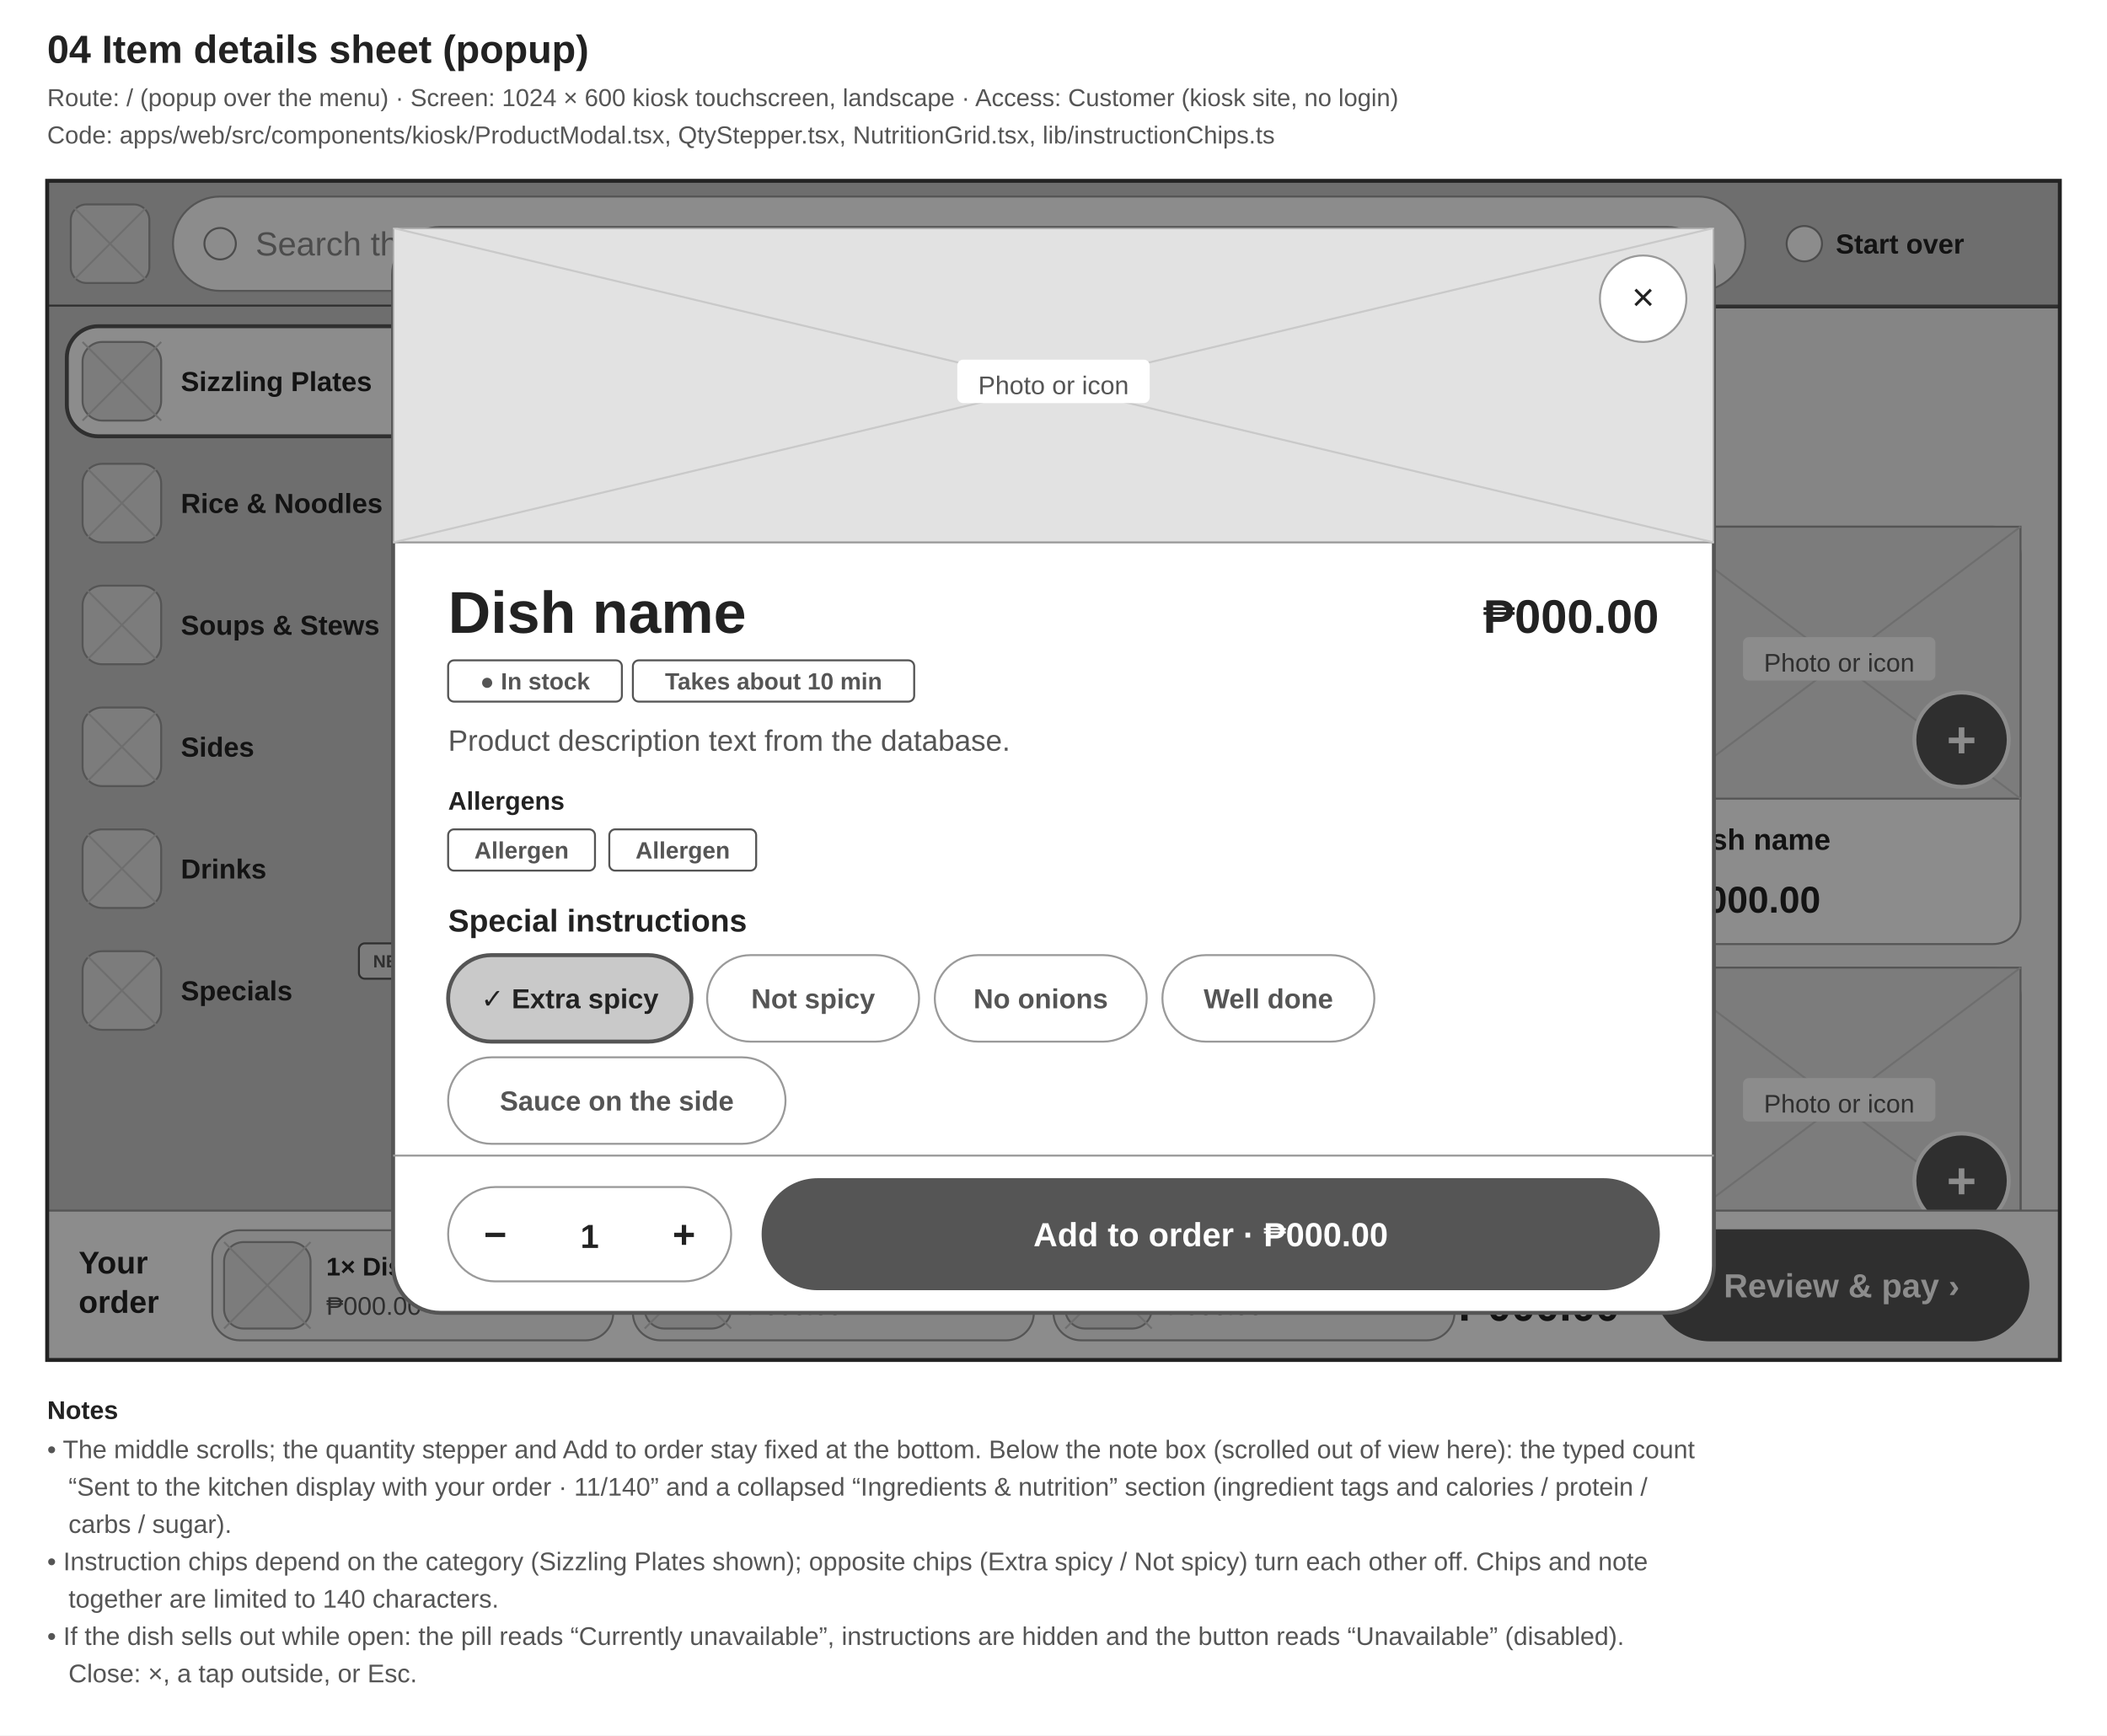
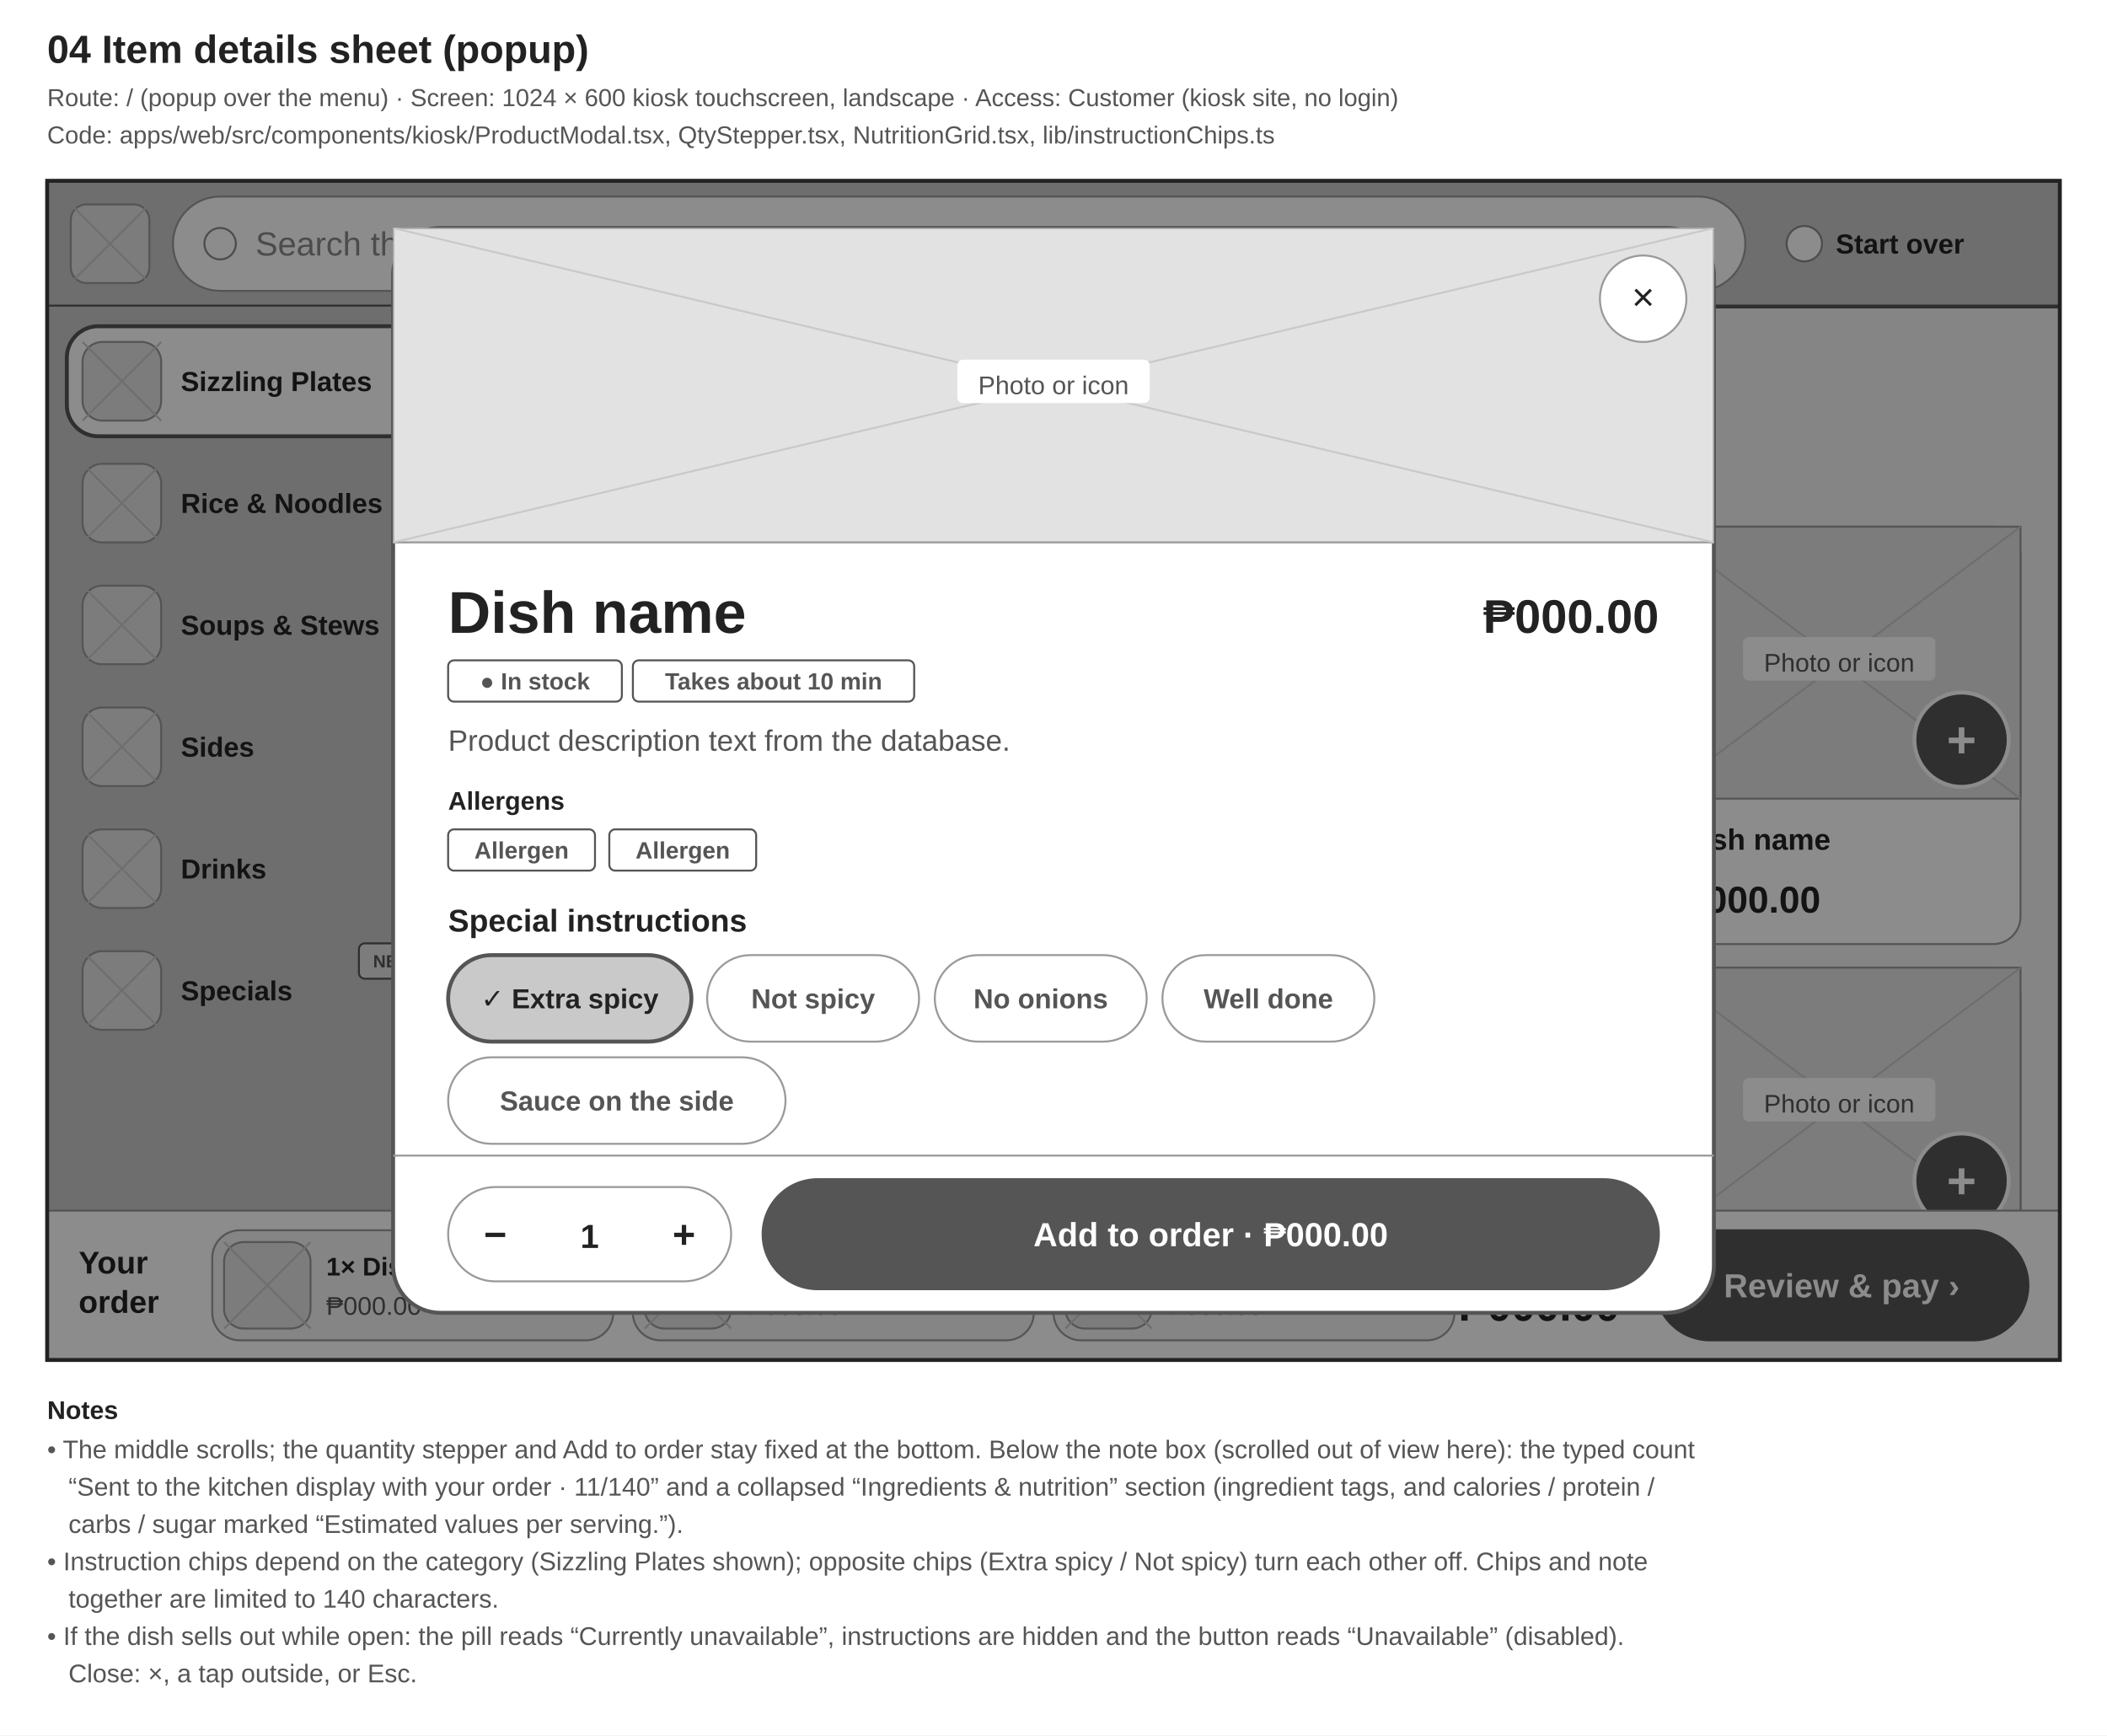
<svg xmlns="http://www.w3.org/2000/svg" width="1072" height="883" viewBox="0 0 1072 883">
  <rect x="0" y="0" width="1072" height="883" fill="#ffffff" />
  <text x="24" y="32" font-family="Arial, Helvetica, sans-serif" font-size="20" font-weight="700" fill="#222222">04  Item details sheet (popup)</text>
  <text x="24" y="54" font-family="Arial, Helvetica, sans-serif" font-size="12.5" fill="#555555">Route: /  (popup over the menu)   ·   Screen: 1024 × 600 kiosk touchscreen, landscape   ·   Access: Customer (kiosk site, no login)</text>
  <text x="24" y="73" font-family="Arial, Helvetica, sans-serif" font-size="12.5" fill="#555555">Code: apps/web/src/components/kiosk/ProductModal.tsx, QtyStepper.tsx, NutritionGrid.tsx, lib/instructionChips.ts</text>
  <text x="24" y="722" font-family="Arial, Helvetica, sans-serif" font-size="13" font-weight="700" fill="#222222">Notes</text>
  <text x="24" y="742" font-family="Arial, Helvetica, sans-serif" font-size="13" fill="#555555" xml:space="preserve">• The middle scrolls; the quantity stepper and Add to order stay fixed at the bottom. Below the note box (scrolled out of view here): the typed count</text>
-   <text x="24" y="761" font-family="Arial, Helvetica, sans-serif" font-size="13" fill="#555555" xml:space="preserve">   “Sent to the kitchen display with your order · 11/140” and a collapsed “Ingredients &amp; nutrition” section (ingredient tags and calories / protein /</text>
-   <text x="24" y="780" font-family="Arial, Helvetica, sans-serif" font-size="13" fill="#555555" xml:space="preserve">   carbs / sugar).</text>
+   <text x="24" y="761" font-family="Arial, Helvetica, sans-serif" font-size="13" fill="#555555" xml:space="preserve">   “Sent to the kitchen display with your order · 11/140” and a collapsed “Ingredients &amp; nutrition” section (ingredient tags, and calories / protein /</text>
+   <text x="24" y="780" font-family="Arial, Helvetica, sans-serif" font-size="13" fill="#555555" xml:space="preserve">   carbs / sugar marked “Estimated values per serving.”).</text>
  <text x="24" y="799" font-family="Arial, Helvetica, sans-serif" font-size="13" fill="#555555" xml:space="preserve">• Instruction chips depend on the category (Sizzling Plates shown); opposite chips (Extra spicy / Not spicy) turn each other off. Chips and note</text>
  <text x="24" y="818" font-family="Arial, Helvetica, sans-serif" font-size="13" fill="#555555" xml:space="preserve">   together are limited to 140 characters.</text>
  <text x="24" y="837" font-family="Arial, Helvetica, sans-serif" font-size="13" fill="#555555" xml:space="preserve">• If the dish sells out while open: the pill reads “Currently unavailable”, instructions are hidden and the button reads “Unavailable” (disabled).</text>
  <text x="24" y="856" font-family="Arial, Helvetica, sans-serif" font-size="13" fill="#555555" xml:space="preserve">   Close: ×, a tap outside, or Esc.</text>
  <g transform="translate(24,92)">
    <clipPath id="frame">
      <rect x="0" y="0" width="1024" height="600" />
    </clipPath>
    <g clip-path="url(#frame)">
      <rect x="0" y="0" width="1024" height="600" fill="#ffffff" />
      <rect x="0" y="0" width="1024" height="64" rx="0" fill="#c9c9c9" stroke="none" />
      <line x1="0" y1="64" x2="1024" y2="64" stroke="#555555" stroke-width="2" />
      <rect x="12" y="12" width="40" height="40" rx="8" fill="#e2e2e2" stroke="#9a9a9a" stroke-width="1" />
      <line x1="12" y1="12" x2="52" y2="52" stroke="#c9c9c9" stroke-width="1" />
      <line x1="52" y1="12" x2="12" y2="52" stroke="#c9c9c9" stroke-width="1" />
      <rect x="64" y="8" width="800" height="48" rx="24" fill="#ffffff" stroke="#9a9a9a" stroke-width="1" />
      <circle cx="88" cy="32" r="8" fill="#ffffff" stroke="#8a8a8a" stroke-width="1" />
      <text x="106" y="38" font-family="Arial, Helvetica, sans-serif" font-size="17" font-weight="400" text-anchor="start" fill="#8a8a8a">Search the menu</text>
      <circle cx="894" cy="32" r="9" fill="#ffffff" stroke="#8a8a8a" stroke-width="1" />
      <text x="910" y="37" font-family="Arial, Helvetica, sans-serif" font-size="14" font-weight="700" text-anchor="start" fill="#222222">Start over</text>
      <rect x="0" y="64" width="208" height="460" rx="0" fill="#c9c9c9" stroke="none" />
      <line x1="208" y1="64" x2="208" y2="524" stroke="#555555" stroke-width="2" />
      <rect x="10" y="74" width="188" height="56" rx="16" fill="#ffffff" stroke="#555555" stroke-width="2" />
      <rect x="18" y="82" width="40" height="40" rx="10" fill="#e2e2e2" stroke="#9a9a9a" stroke-width="1" />
      <line x1="18" y1="82" x2="58" y2="122" stroke="#c9c9c9" stroke-width="1" />
      <line x1="58" y1="82" x2="18" y2="122" stroke="#c9c9c9" stroke-width="1" />
      <text x="68" y="107" font-family="Arial, Helvetica, sans-serif" font-size="14" font-weight="700" text-anchor="start" fill="#222222">Sizzling Plates</text>
      <rect x="18" y="144" width="40" height="40" rx="10" fill="#e2e2e2" stroke="#9a9a9a" stroke-width="1" />
      <line x1="18" y1="144" x2="58" y2="184" stroke="#c9c9c9" stroke-width="1" />
      <line x1="58" y1="144" x2="18" y2="184" stroke="#c9c9c9" stroke-width="1" />
      <text x="68" y="169" font-family="Arial, Helvetica, sans-serif" font-size="14" font-weight="700" text-anchor="start" fill="#222222">Rice &amp; Noodles</text>
      <rect x="18" y="206" width="40" height="40" rx="10" fill="#e2e2e2" stroke="#9a9a9a" stroke-width="1" />
      <line x1="18" y1="206" x2="58" y2="246" stroke="#c9c9c9" stroke-width="1" />
      <line x1="58" y1="206" x2="18" y2="246" stroke="#c9c9c9" stroke-width="1" />
      <text x="68" y="231" font-family="Arial, Helvetica, sans-serif" font-size="14" font-weight="700" text-anchor="start" fill="#222222">Soups &amp; Stews</text>
      <rect x="18" y="268" width="40" height="40" rx="10" fill="#e2e2e2" stroke="#9a9a9a" stroke-width="1" />
      <line x1="18" y1="268" x2="58" y2="308" stroke="#c9c9c9" stroke-width="1" />
      <line x1="58" y1="268" x2="18" y2="308" stroke="#c9c9c9" stroke-width="1" />
      <text x="68" y="293" font-family="Arial, Helvetica, sans-serif" font-size="14" font-weight="700" text-anchor="start" fill="#222222">Sides</text>
      <rect x="18" y="330" width="40" height="40" rx="10" fill="#e2e2e2" stroke="#9a9a9a" stroke-width="1" />
      <line x1="18" y1="330" x2="58" y2="370" stroke="#c9c9c9" stroke-width="1" />
      <line x1="58" y1="330" x2="18" y2="370" stroke="#c9c9c9" stroke-width="1" />
      <text x="68" y="355" font-family="Arial, Helvetica, sans-serif" font-size="14" font-weight="700" text-anchor="start" fill="#222222">Drinks</text>
      <rect x="18" y="392" width="40" height="40" rx="10" fill="#e2e2e2" stroke="#9a9a9a" stroke-width="1" />
      <line x1="18" y1="392" x2="58" y2="432" stroke="#c9c9c9" stroke-width="1" />
      <line x1="58" y1="392" x2="18" y2="432" stroke="#c9c9c9" stroke-width="1" />
      <text x="68" y="417" font-family="Arial, Helvetica, sans-serif" font-size="14" font-weight="700" text-anchor="start" fill="#222222">Specials</text>
      <rect x="158.61" y="388" width="35.39" height="18" rx="3" fill="#e2e2e2" stroke="#555555" stroke-width="1" />
      <text x="176.305" y="400.24" font-family="Arial, Helvetica, sans-serif" font-size="9" font-weight="700" text-anchor="middle" fill="#555555">NEW</text>
      <rect x="210" y="65" width="814" height="459" rx="0" fill="#f3f3f3" stroke="none" />
      <text x="228" y="106" font-family="Arial, Helvetica, sans-serif" font-size="28" font-weight="700" text-anchor="start" fill="#222222">Sizzling Plates</text>
      <text x="481.4" y="106" font-family="Arial, Helvetica, sans-serif" font-size="14" font-weight="400" text-anchor="start" fill="#555555">8 dishes</text>
      <rect x="228" y="120" width="127.76" height="40" rx="20" fill="#555555" stroke="#555555" stroke-width="1" />
      <text x="291.88" y="145.04" font-family="Arial, Helvetica, sans-serif" font-size="14" font-weight="700" text-anchor="middle" fill="#ffffff">Any price  8</text>
      <rect x="363.76" y="120" width="135.74" height="40" rx="20" fill="#ffffff" stroke="#9a9a9a" stroke-width="1" />
      <text x="431.63" y="145.04" font-family="Arial, Helvetica, sans-serif" font-size="14" font-weight="700" text-anchor="middle" fill="#555555">Under ₱100  2</text>
      <rect x="507.5" y="120" width="127.76" height="40" rx="20" fill="#ffffff" stroke="#9a9a9a" stroke-width="1" />
      <text x="571.38" y="145.04" font-family="Arial, Helvetica, sans-serif" font-size="14" font-weight="700" text-anchor="middle" fill="#555555">₱100–₱199  3</text>
      <rect x="643.26" y="120" width="143.72" height="40" rx="20" fill="#ffffff" stroke="#9a9a9a" stroke-width="1" />
      <text x="715.12" y="145.04" font-family="Arial, Helvetica, sans-serif" font-size="14" font-weight="700" text-anchor="middle" fill="#555555">₱200 and up  3</text>
      <clipPath id="clip1">
        <rect x="210" y="65" width="814" height="459" />
      </clipPath>
      <g clip-path="url(#clip1)">
        <rect x="230.0" y="176.0" width="184.5" height="212.375" rx="14" fill="#ffffff" stroke="#9a9a9a" stroke-width="1" />
        <rect x="230.0" y="176.0" width="184.5" height="138.375" rx="0" fill="#e2e2e2" stroke="#9a9a9a" stroke-width="1" />
        <line x1="230.0" y1="176.0" x2="414.5" y2="314.375" stroke="#c9c9c9" stroke-width="1" />
        <line x1="414.5" y1="176.0" x2="230.0" y2="314.375" stroke="#c9c9c9" stroke-width="1" />
        <rect x="273.31" y="232.188" width="97.88" height="22.1" rx="3" fill="#ffffff" stroke="none" stroke-width="1" />
        <text x="322.25" y="249.738" font-family="Arial, Helvetica, sans-serif" font-size="13" font-weight="400" text-anchor="middle" fill="#555555">Photo or icon</text>
        <circle cx="384.5" cy="284.375" r="24" fill="#555555" stroke="#ffffff" stroke-width="2" />
        <text x="384.5" y="293.375" font-family="Arial, Helvetica, sans-serif" font-size="26" font-weight="700" text-anchor="middle" fill="#ffffff">+</text>
        <text x="242.0" y="340.375" font-family="Arial, Helvetica, sans-serif" font-size="15" font-weight="700" text-anchor="start" fill="#222222">Dish name</text>
        <text x="242.0" y="372.375" font-family="Arial, Helvetica, sans-serif" font-size="19" font-weight="700" text-anchor="start" fill="#222222">₱000.00</text>
        <rect x="426.5" y="176.0" width="184.5" height="212.375" rx="14" fill="#ffffff" stroke="#9a9a9a" stroke-width="1" />
        <rect x="426.5" y="176.0" width="184.5" height="138.375" rx="0" fill="#e2e2e2" stroke="#9a9a9a" stroke-width="1" />
        <line x1="426.5" y1="176.0" x2="611.0" y2="314.375" stroke="#c9c9c9" stroke-width="1" />
        <line x1="611.0" y1="176.0" x2="426.5" y2="314.375" stroke="#c9c9c9" stroke-width="1" />
        <rect x="469.81" y="232.188" width="97.88" height="22.1" rx="3" fill="#ffffff" stroke="none" stroke-width="1" />
        <text x="518.75" y="249.738" font-family="Arial, Helvetica, sans-serif" font-size="13" font-weight="400" text-anchor="middle" fill="#555555">Photo or icon</text>
        <circle cx="581.0" cy="284.375" r="24" fill="#555555" stroke="#ffffff" stroke-width="2" />
        <text x="581.0" y="293.375" font-family="Arial, Helvetica, sans-serif" font-size="26" font-weight="700" text-anchor="middle" fill="#ffffff">+</text>
        <text x="438.5" y="340.375" font-family="Arial, Helvetica, sans-serif" font-size="15" font-weight="700" text-anchor="start" fill="#222222">Dish name</text>
        <text x="438.5" y="372.375" font-family="Arial, Helvetica, sans-serif" font-size="19" font-weight="700" text-anchor="start" fill="#222222">₱000.00</text>
        <rect x="623.0" y="176.0" width="184.5" height="212.375" rx="14" fill="#ffffff" stroke="#9a9a9a" stroke-width="1" />
        <rect x="623.0" y="176.0" width="184.5" height="138.375" rx="0" fill="#e2e2e2" stroke="#9a9a9a" stroke-width="1" />
        <line x1="623.0" y1="176.0" x2="807.5" y2="314.375" stroke="#c9c9c9" stroke-width="1" />
        <line x1="807.5" y1="176.0" x2="623.0" y2="314.375" stroke="#c9c9c9" stroke-width="1" />
        <rect x="666.31" y="232.188" width="97.88" height="22.1" rx="3" fill="#ffffff" stroke="none" stroke-width="1" />
        <text x="715.25" y="249.738" font-family="Arial, Helvetica, sans-serif" font-size="13" font-weight="400" text-anchor="middle" fill="#555555">Photo or icon</text>
        <rect x="623.0" y="286.375" width="184.5" height="28" rx="0" fill="#555555" stroke="none" />
        <text x="715.25" y="305.375" font-family="Arial, Helvetica, sans-serif" font-size="13" font-weight="700" text-anchor="middle" fill="#ffffff">SOLD OUT</text>
        <text x="635.0" y="340.375" font-family="Arial, Helvetica, sans-serif" font-size="15" font-weight="700" text-anchor="start" fill="#8a8a8a">Dish name</text>
        <text x="635.0" y="372.375" font-family="Arial, Helvetica, sans-serif" font-size="19" font-weight="700" text-anchor="start" fill="#8a8a8a">₱000.00</text>
        <rect x="623.0" y="176.0" width="184.5" height="212.375" rx="14" fill="#ffffff" stroke="none" fill-opacity="0.35" />
        <rect x="819.5" y="176.0" width="184.5" height="212.375" rx="14" fill="#ffffff" stroke="#9a9a9a" stroke-width="1" />
        <rect x="819.5" y="176.0" width="184.5" height="138.375" rx="0" fill="#e2e2e2" stroke="#9a9a9a" stroke-width="1" />
        <line x1="819.5" y1="176.0" x2="1004.0" y2="314.375" stroke="#c9c9c9" stroke-width="1" />
        <line x1="1004.0" y1="176.0" x2="819.5" y2="314.375" stroke="#c9c9c9" stroke-width="1" />
        <rect x="862.81" y="232.188" width="97.88" height="22.1" rx="3" fill="#ffffff" stroke="none" stroke-width="1" />
        <text x="911.75" y="249.738" font-family="Arial, Helvetica, sans-serif" font-size="13" font-weight="400" text-anchor="middle" fill="#555555">Photo or icon</text>
        <circle cx="974.0" cy="284.375" r="24" fill="#555555" stroke="#ffffff" stroke-width="2" />
        <text x="974.0" y="293.375" font-family="Arial, Helvetica, sans-serif" font-size="26" font-weight="700" text-anchor="middle" fill="#ffffff">+</text>
        <text x="831.5" y="340.375" font-family="Arial, Helvetica, sans-serif" font-size="15" font-weight="700" text-anchor="start" fill="#222222">Dish name</text>
        <text x="831.5" y="372.375" font-family="Arial, Helvetica, sans-serif" font-size="19" font-weight="700" text-anchor="start" fill="#222222">₱000.00</text>
        <rect x="230.0" y="400.375" width="184.5" height="212.375" rx="14" fill="#ffffff" stroke="#9a9a9a" stroke-width="1" />
        <rect x="230.0" y="400.375" width="184.5" height="138.375" rx="0" fill="#e2e2e2" stroke="#9a9a9a" stroke-width="1" />
        <line x1="230.0" y1="400.375" x2="414.5" y2="538.75" stroke="#c9c9c9" stroke-width="1" />
        <line x1="414.5" y1="400.375" x2="230.0" y2="538.75" stroke="#c9c9c9" stroke-width="1" />
        <rect x="273.31" y="456.562" width="97.88" height="22.1" rx="3" fill="#ffffff" stroke="none" stroke-width="1" />
        <text x="322.25" y="474.113" font-family="Arial, Helvetica, sans-serif" font-size="13" font-weight="400" text-anchor="middle" fill="#555555">Photo or icon</text>
        <circle cx="384.5" cy="508.75" r="24" fill="#555555" stroke="#ffffff" stroke-width="2" />
        <text x="384.5" y="517.75" font-family="Arial, Helvetica, sans-serif" font-size="26" font-weight="700" text-anchor="middle" fill="#ffffff">+</text>
        <text x="242.0" y="564.75" font-family="Arial, Helvetica, sans-serif" font-size="15" font-weight="700" text-anchor="start" fill="#222222">Dish name</text>
        <text x="242.0" y="596.75" font-family="Arial, Helvetica, sans-serif" font-size="19" font-weight="700" text-anchor="start" fill="#222222">₱000.00</text>
        <rect x="426.5" y="400.375" width="184.5" height="212.375" rx="14" fill="#ffffff" stroke="#9a9a9a" stroke-width="1" />
        <rect x="426.5" y="400.375" width="184.5" height="138.375" rx="0" fill="#e2e2e2" stroke="#9a9a9a" stroke-width="1" />
        <line x1="426.5" y1="400.375" x2="611.0" y2="538.75" stroke="#c9c9c9" stroke-width="1" />
        <line x1="611.0" y1="400.375" x2="426.5" y2="538.75" stroke="#c9c9c9" stroke-width="1" />
        <rect x="469.81" y="456.562" width="97.88" height="22.1" rx="3" fill="#ffffff" stroke="none" stroke-width="1" />
        <text x="518.75" y="474.113" font-family="Arial, Helvetica, sans-serif" font-size="13" font-weight="400" text-anchor="middle" fill="#555555">Photo or icon</text>
        <circle cx="581.0" cy="508.75" r="24" fill="#555555" stroke="#ffffff" stroke-width="2" />
        <text x="581.0" y="517.75" font-family="Arial, Helvetica, sans-serif" font-size="26" font-weight="700" text-anchor="middle" fill="#ffffff">+</text>
        <text x="438.5" y="564.75" font-family="Arial, Helvetica, sans-serif" font-size="15" font-weight="700" text-anchor="start" fill="#222222">Dish name</text>
        <text x="438.5" y="596.75" font-family="Arial, Helvetica, sans-serif" font-size="19" font-weight="700" text-anchor="start" fill="#222222">₱000.00</text>
        <rect x="623.0" y="400.375" width="184.5" height="212.375" rx="14" fill="#ffffff" stroke="#9a9a9a" stroke-width="1" />
        <rect x="623.0" y="400.375" width="184.5" height="138.375" rx="0" fill="#e2e2e2" stroke="#9a9a9a" stroke-width="1" />
        <line x1="623.0" y1="400.375" x2="807.5" y2="538.75" stroke="#c9c9c9" stroke-width="1" />
        <line x1="807.5" y1="400.375" x2="623.0" y2="538.75" stroke="#c9c9c9" stroke-width="1" />
        <rect x="666.31" y="456.562" width="97.88" height="22.1" rx="3" fill="#ffffff" stroke="none" stroke-width="1" />
        <text x="715.25" y="474.113" font-family="Arial, Helvetica, sans-serif" font-size="13" font-weight="400" text-anchor="middle" fill="#555555">Photo or icon</text>
        <circle cx="777.5" cy="508.75" r="24" fill="#555555" stroke="#ffffff" stroke-width="2" />
        <text x="777.5" y="517.75" font-family="Arial, Helvetica, sans-serif" font-size="26" font-weight="700" text-anchor="middle" fill="#ffffff">+</text>
        <text x="635.0" y="564.75" font-family="Arial, Helvetica, sans-serif" font-size="15" font-weight="700" text-anchor="start" fill="#222222">Dish name</text>
        <text x="635.0" y="596.75" font-family="Arial, Helvetica, sans-serif" font-size="19" font-weight="700" text-anchor="start" fill="#222222">₱000.00</text>
        <rect x="819.5" y="400.375" width="184.5" height="212.375" rx="14" fill="#ffffff" stroke="#9a9a9a" stroke-width="1" />
        <rect x="819.5" y="400.375" width="184.5" height="138.375" rx="0" fill="#e2e2e2" stroke="#9a9a9a" stroke-width="1" />
        <line x1="819.5" y1="400.375" x2="1004.0" y2="538.75" stroke="#c9c9c9" stroke-width="1" />
        <line x1="1004.0" y1="400.375" x2="819.5" y2="538.75" stroke="#c9c9c9" stroke-width="1" />
        <rect x="862.81" y="456.562" width="97.88" height="22.1" rx="3" fill="#ffffff" stroke="none" stroke-width="1" />
        <text x="911.75" y="474.113" font-family="Arial, Helvetica, sans-serif" font-size="13" font-weight="400" text-anchor="middle" fill="#555555">Photo or icon</text>
        <circle cx="974.0" cy="508.75" r="24" fill="#555555" stroke="#ffffff" stroke-width="2" />
        <text x="974.0" y="517.75" font-family="Arial, Helvetica, sans-serif" font-size="26" font-weight="700" text-anchor="middle" fill="#ffffff">+</text>
        <text x="831.5" y="564.75" font-family="Arial, Helvetica, sans-serif" font-size="15" font-weight="700" text-anchor="start" fill="#222222">Dish name</text>
        <text x="831.5" y="596.75" font-family="Arial, Helvetica, sans-serif" font-size="19" font-weight="700" text-anchor="start" fill="#222222">₱000.00</text>
      </g>
      <rect x="0" y="524" width="1024" height="76" rx="0" fill="#ffffff" stroke="none" />
      <line x1="0" y1="524" x2="1024" y2="524" stroke="#9a9a9a" stroke-width="1" />
      <text x="16" y="556" font-family="Arial, Helvetica, sans-serif" font-size="16" font-weight="700" text-anchor="start" fill="#222222">Your</text>
      <text x="16" y="576" font-family="Arial, Helvetica, sans-serif" font-size="16" font-weight="700" text-anchor="start" fill="#222222">order</text>
      <clipPath id="clip2">
        <rect x="80" y="526" width="640" height="72" />
      </clipPath>
      <g clip-path="url(#clip2)">
        <rect x="84" y="534" width="204" height="56" rx="14" fill="#f3f3f3" stroke="#9a9a9a" stroke-width="1" />
        <rect x="90" y="540" width="44" height="44" rx="10" fill="#e2e2e2" stroke="#9a9a9a" stroke-width="1" />
        <line x1="90" y1="540" x2="134" y2="584" stroke="#c9c9c9" stroke-width="1" />
        <line x1="134" y1="540" x2="90" y2="584" stroke="#c9c9c9" stroke-width="1" />
        <text x="142" y="557" font-family="Arial, Helvetica, sans-serif" font-size="13" font-weight="700" text-anchor="start" fill="#222222">1× Dish name</text>
        <text x="142" y="577" font-family="Arial, Helvetica, sans-serif" font-size="13" font-weight="400" text-anchor="start" fill="#555555">₱000.00</text>
        <rect x="298" y="534" width="204" height="56" rx="14" fill="#f3f3f3" stroke="#9a9a9a" stroke-width="1" />
        <rect x="304" y="540" width="44" height="44" rx="10" fill="#e2e2e2" stroke="#9a9a9a" stroke-width="1" />
        <line x1="304" y1="540" x2="348" y2="584" stroke="#c9c9c9" stroke-width="1" />
        <line x1="348" y1="540" x2="304" y2="584" stroke="#c9c9c9" stroke-width="1" />
        <text x="356" y="557" font-family="Arial, Helvetica, sans-serif" font-size="13" font-weight="700" text-anchor="start" fill="#222222">2× Dish name</text>
        <text x="356" y="577" font-family="Arial, Helvetica, sans-serif" font-size="13" font-weight="400" text-anchor="start" fill="#555555">₱000.00</text>
        <rect x="512" y="534" width="204" height="56" rx="14" fill="#f3f3f3" stroke="#9a9a9a" stroke-width="1" />
        <rect x="518" y="540" width="44" height="44" rx="10" fill="#e2e2e2" stroke="#9a9a9a" stroke-width="1" />
        <line x1="518" y1="540" x2="562" y2="584" stroke="#c9c9c9" stroke-width="1" />
        <line x1="562" y1="540" x2="518" y2="584" stroke="#c9c9c9" stroke-width="1" />
        <text x="570" y="557" font-family="Arial, Helvetica, sans-serif" font-size="13" font-weight="700" text-anchor="start" fill="#222222">1× Dish name</text>
        <text x="570" y="577" font-family="Arial, Helvetica, sans-serif" font-size="13" font-weight="400" text-anchor="start" fill="#555555">₱000.00</text>
      </g>
      <rect x="818" y="534" width="190" height="56" rx="28" fill="#555555" stroke="#555555" stroke-width="1" />
      <text x="913.0" y="568.12" font-family="Arial, Helvetica, sans-serif" font-size="17" font-weight="700" text-anchor="middle" fill="#ffffff">Review &amp; pay  ›</text>
      <text x="800" y="553" font-family="Arial, Helvetica, sans-serif" font-size="12" font-weight="400" text-anchor="end" fill="#555555">Total</text>
      <text x="800" y="580" font-family="Arial, Helvetica, sans-serif" font-size="22" font-weight="700" text-anchor="end" fill="#222222">₱000.00</text>
      <rect x="0" y="0" width="1024" height="600" rx="0" fill="#000000" stroke="none" stroke-width="1" fill-opacity="0.45" />
      <rect x="176" y="24" width="672" height="552" rx="24" fill="#ffffff" stroke="#555555" stroke-width="2" />
      <clipPath id="clip3">
        <rect x="176" y="24" width="672" height="472" />
      </clipPath>
      <g clip-path="url(#clip3)">
        <rect x="176" y="24" width="672" height="160" rx="0" fill="#e2e2e2" stroke="#9a9a9a" stroke-width="1" />
        <line x1="176" y1="24" x2="848" y2="184" stroke="#c9c9c9" stroke-width="1" />
        <line x1="848" y1="24" x2="176" y2="184" stroke="#c9c9c9" stroke-width="1" />
        <rect x="463.06" y="91.0" width="97.88" height="22.1" rx="3" fill="#ffffff" stroke="none" stroke-width="1" />
        <text x="512.0" y="108.55" font-family="Arial, Helvetica, sans-serif" font-size="13" font-weight="400" text-anchor="middle" fill="#555555">Photo or icon</text>
        <text x="204" y="230" font-family="Arial, Helvetica, sans-serif" font-size="30" font-weight="700" text-anchor="start" fill="#222222">Dish name</text>
        <text x="820" y="230" font-family="Arial, Helvetica, sans-serif" font-size="24" font-weight="700" text-anchor="end" fill="#222222">₱000.00</text>
        <rect x="204" y="244" width="88.4" height="21" rx="3" fill="#ffffff" stroke="#555555" stroke-width="1" />
        <text x="248.2" y="258.82" font-family="Arial, Helvetica, sans-serif" font-size="12" font-weight="700" text-anchor="middle" fill="#555555">● In stock</text>
        <rect x="298" y="244" width="143.12" height="21" rx="3" fill="#ffffff" stroke="#555555" stroke-width="1" />
        <text x="369.56" y="258.82" font-family="Arial, Helvetica, sans-serif" font-size="12" font-weight="700" text-anchor="middle" fill="#555555">Takes about 10 min</text>
        <text x="204" y="290" font-family="Arial, Helvetica, sans-serif" font-size="15" font-weight="400" text-anchor="start" fill="#555555">Product description text from the database.</text>
        <text x="204" y="320" font-family="Arial, Helvetica, sans-serif" font-size="13" font-weight="700" text-anchor="start" fill="#222222">Allergens</text>
        <rect x="204" y="330" width="74.72" height="21" rx="3" fill="#ffffff" stroke="#555555" stroke-width="1" />
        <text x="241.36" y="344.82" font-family="Arial, Helvetica, sans-serif" font-size="12" font-weight="700" text-anchor="middle" fill="#555555">Allergen</text>
        <rect x="286" y="330" width="74.72" height="21" rx="3" fill="#ffffff" stroke="#555555" stroke-width="1" />
        <text x="323.36" y="344.82" font-family="Arial, Helvetica, sans-serif" font-size="12" font-weight="700" text-anchor="middle" fill="#555555">Allergen</text>
        <text x="204" y="382" font-family="Arial, Helvetica, sans-serif" font-size="16" font-weight="700" text-anchor="start" fill="#222222">Special instructions</text>
        <rect x="204" y="394" width="123.78" height="44" rx="22" fill="#c9c9c9" stroke="#555555" stroke-width="2" />
        <text x="265.89" y="421.04" font-family="Arial, Helvetica, sans-serif" font-size="14" font-weight="700" text-anchor="middle" fill="#222222">✓ Extra spicy</text>
        <rect x="335.78" y="394" width="107.82" height="44" rx="22" fill="#ffffff" stroke="#9a9a9a" stroke-width="1" />
        <text x="389.69" y="421.04" font-family="Arial, Helvetica, sans-serif" font-size="14" font-weight="700" text-anchor="middle" fill="#555555">Not spicy</text>
        <rect x="451.6" y="394" width="107.82" height="44" rx="22" fill="#ffffff" stroke="#9a9a9a" stroke-width="1" />
        <text x="505.51" y="421.04" font-family="Arial, Helvetica, sans-serif" font-size="14" font-weight="700" text-anchor="middle" fill="#555555">No onions</text>
        <rect x="567.42" y="394" width="107.82" height="44" rx="22" fill="#ffffff" stroke="#9a9a9a" stroke-width="1" />
        <text x="621.33" y="421.04" font-family="Arial, Helvetica, sans-serif" font-size="14" font-weight="700" text-anchor="middle" fill="#555555">Well done</text>
        <rect x="204" y="446" width="171.66" height="44" rx="22" fill="#ffffff" stroke="#9a9a9a" stroke-width="1" />
        <text x="289.83" y="473.04" font-family="Arial, Helvetica, sans-serif" font-size="14" font-weight="700" text-anchor="middle" fill="#555555">Sauce on the side</text>
        <rect x="204" y="502" width="616" height="52" rx="4" fill="#ffffff" stroke="#9a9a9a" stroke-width="1" />
        <text x="214" y="522" font-family="Arial, Helvetica, sans-serif" font-size="13" font-weight="400" text-anchor="start" fill="#8a8a8a">Anything else for the kitchen? (optional)</text>
      </g>
      <circle cx="812" cy="60" r="22" fill="#ffffff" stroke="#9a9a9a" stroke-width="1" />
      <text x="812" y="66" font-family="Arial, Helvetica, sans-serif" font-size="20" font-weight="400" text-anchor="middle" fill="#222222">×</text>
      <line x1="176" y1="496" x2="848" y2="496" stroke="#9a9a9a" stroke-width="1" />
      <rect x="204" y="512" width="144" height="48" rx="24" fill="#ffffff" stroke="#9a9a9a" stroke-width="1" />
      <text x="228" y="543" font-family="Arial, Helvetica, sans-serif" font-size="20" font-weight="700" text-anchor="middle" fill="#222222">−</text>
      <text x="276" y="543" font-family="Arial, Helvetica, sans-serif" font-size="17" font-weight="700" text-anchor="middle" fill="#222222">1</text>
      <text x="324" y="543" font-family="Arial, Helvetica, sans-serif" font-size="20" font-weight="700" text-anchor="middle" fill="#222222">+</text>
      <rect x="364" y="508" width="456" height="56" rx="28" fill="#555555" stroke="#555555" stroke-width="1" />
      <text x="592.0" y="542.12" font-family="Arial, Helvetica, sans-serif" font-size="17" font-weight="700" text-anchor="middle" fill="#ffffff">Add to order · ₱000.00</text>
    </g>
    <rect x="0" y="0" width="1024" height="600" fill="none" stroke="#222222" stroke-width="2" />
  </g>
</svg>
